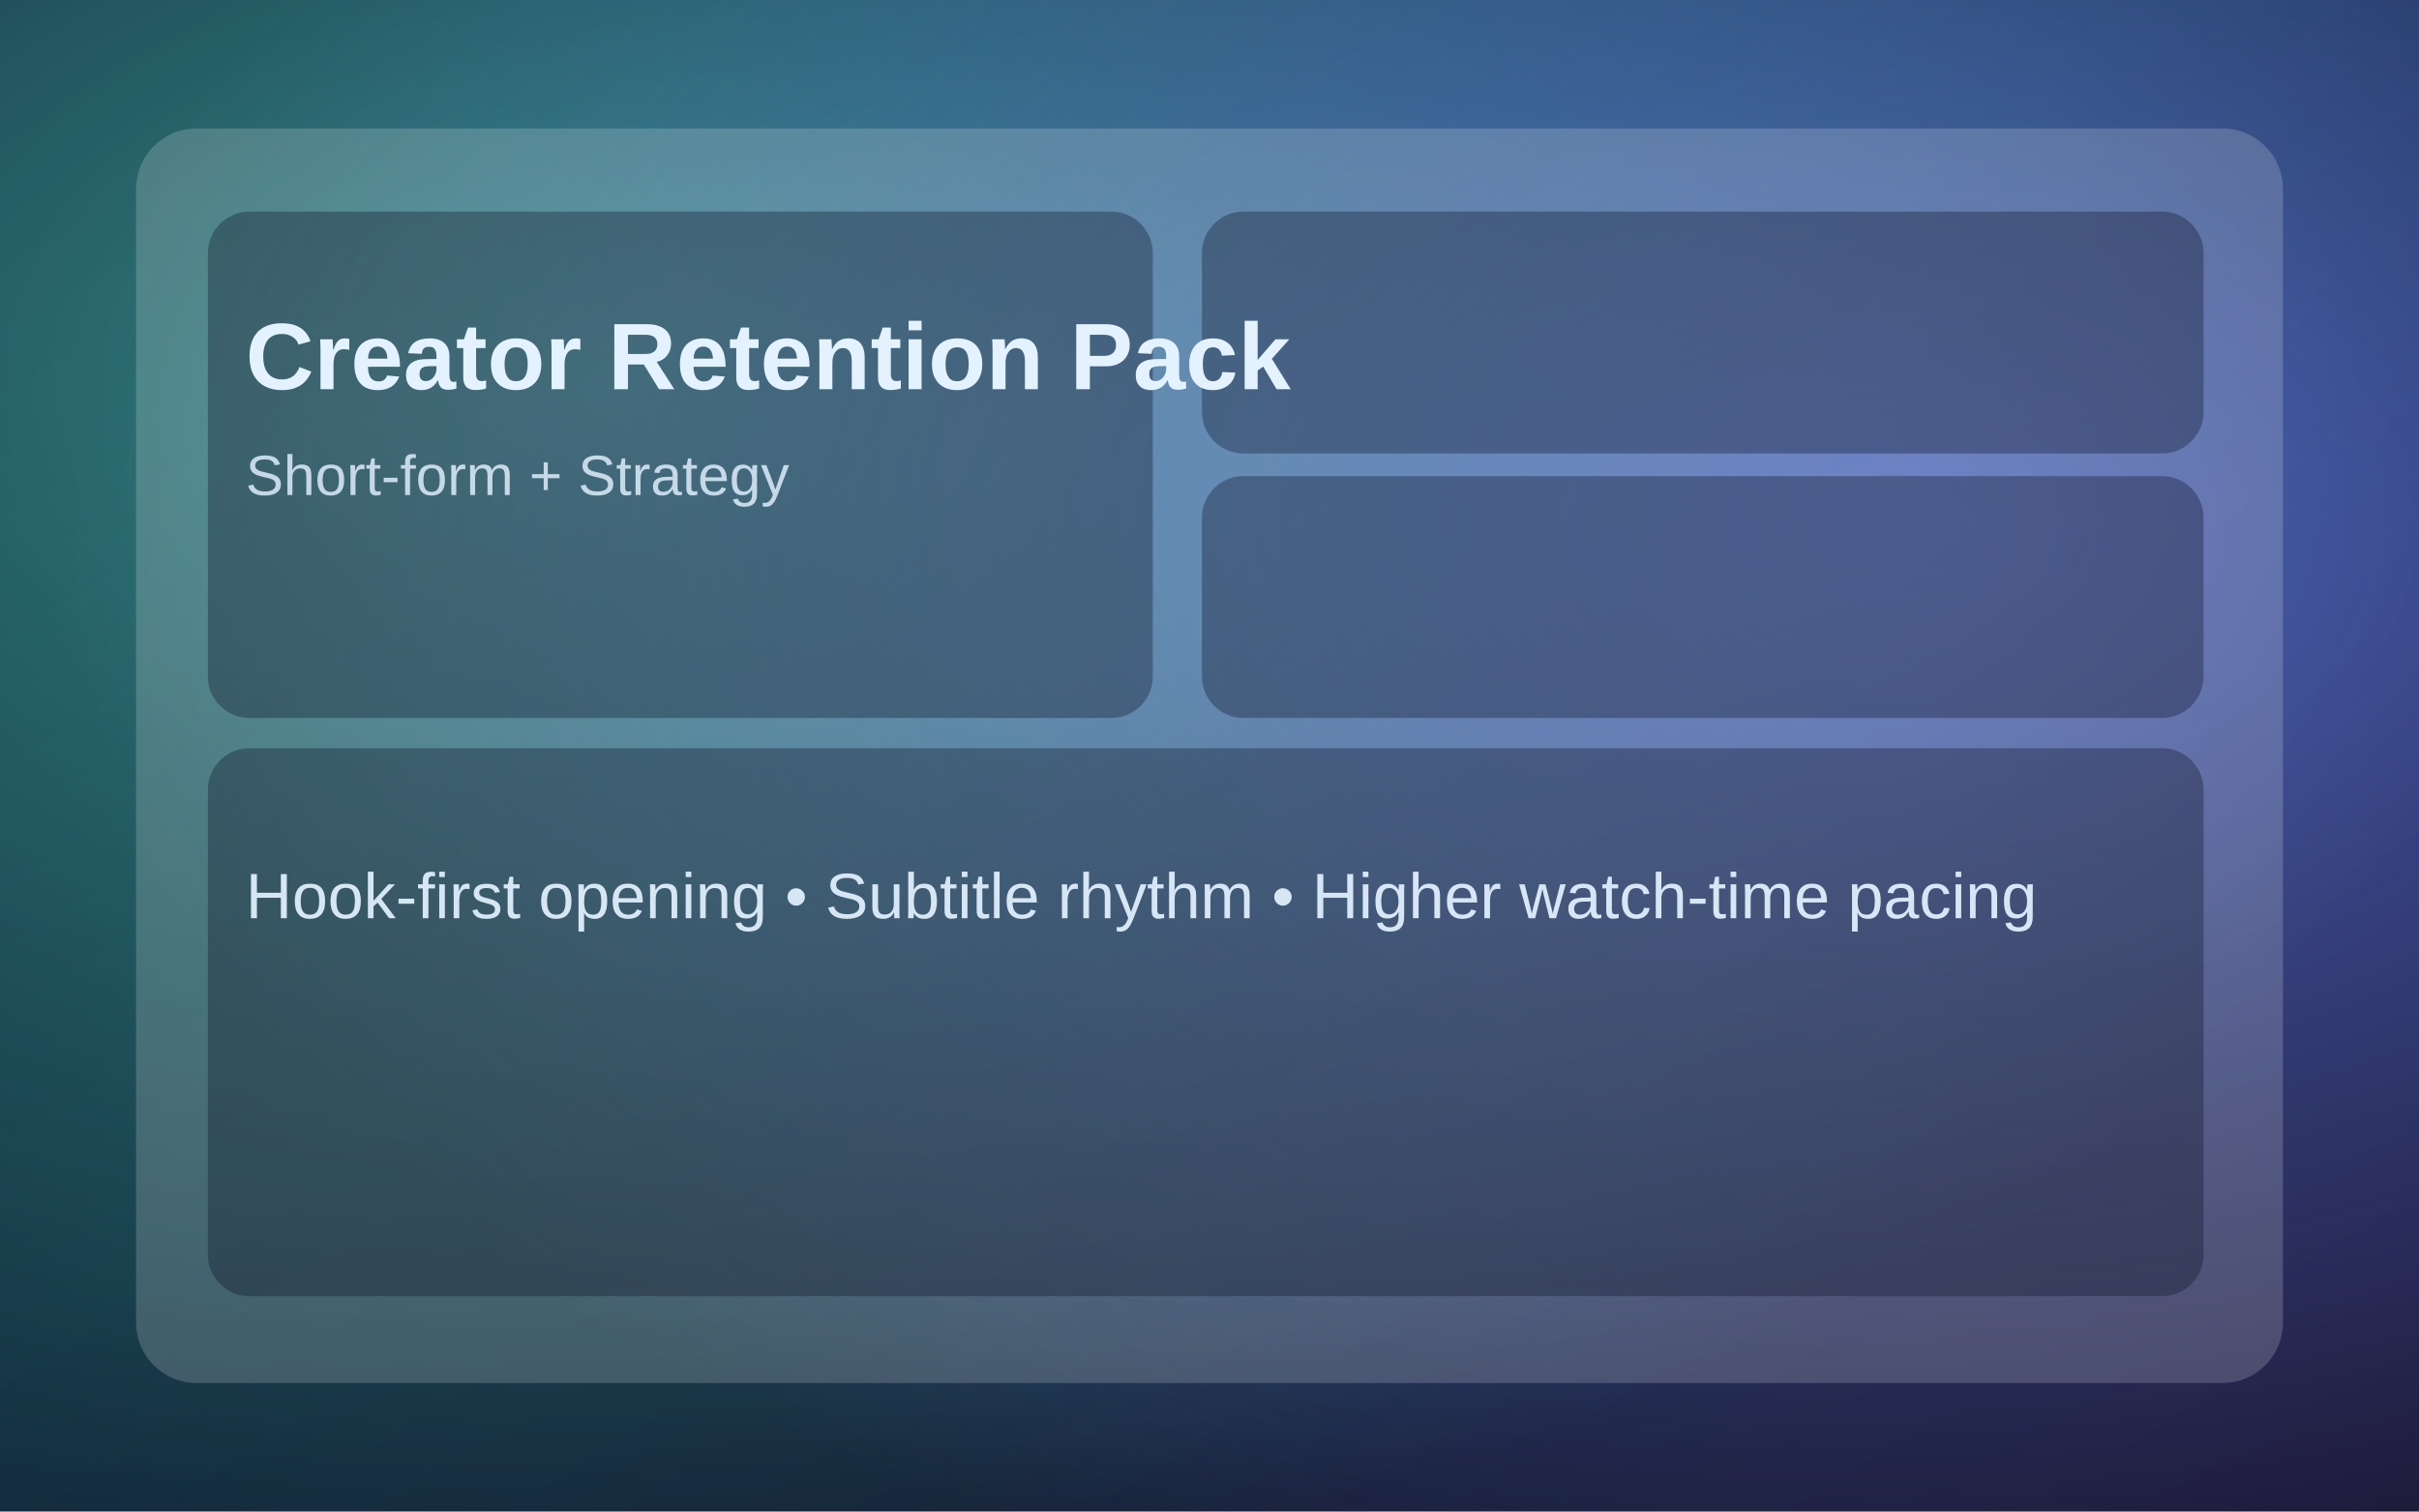
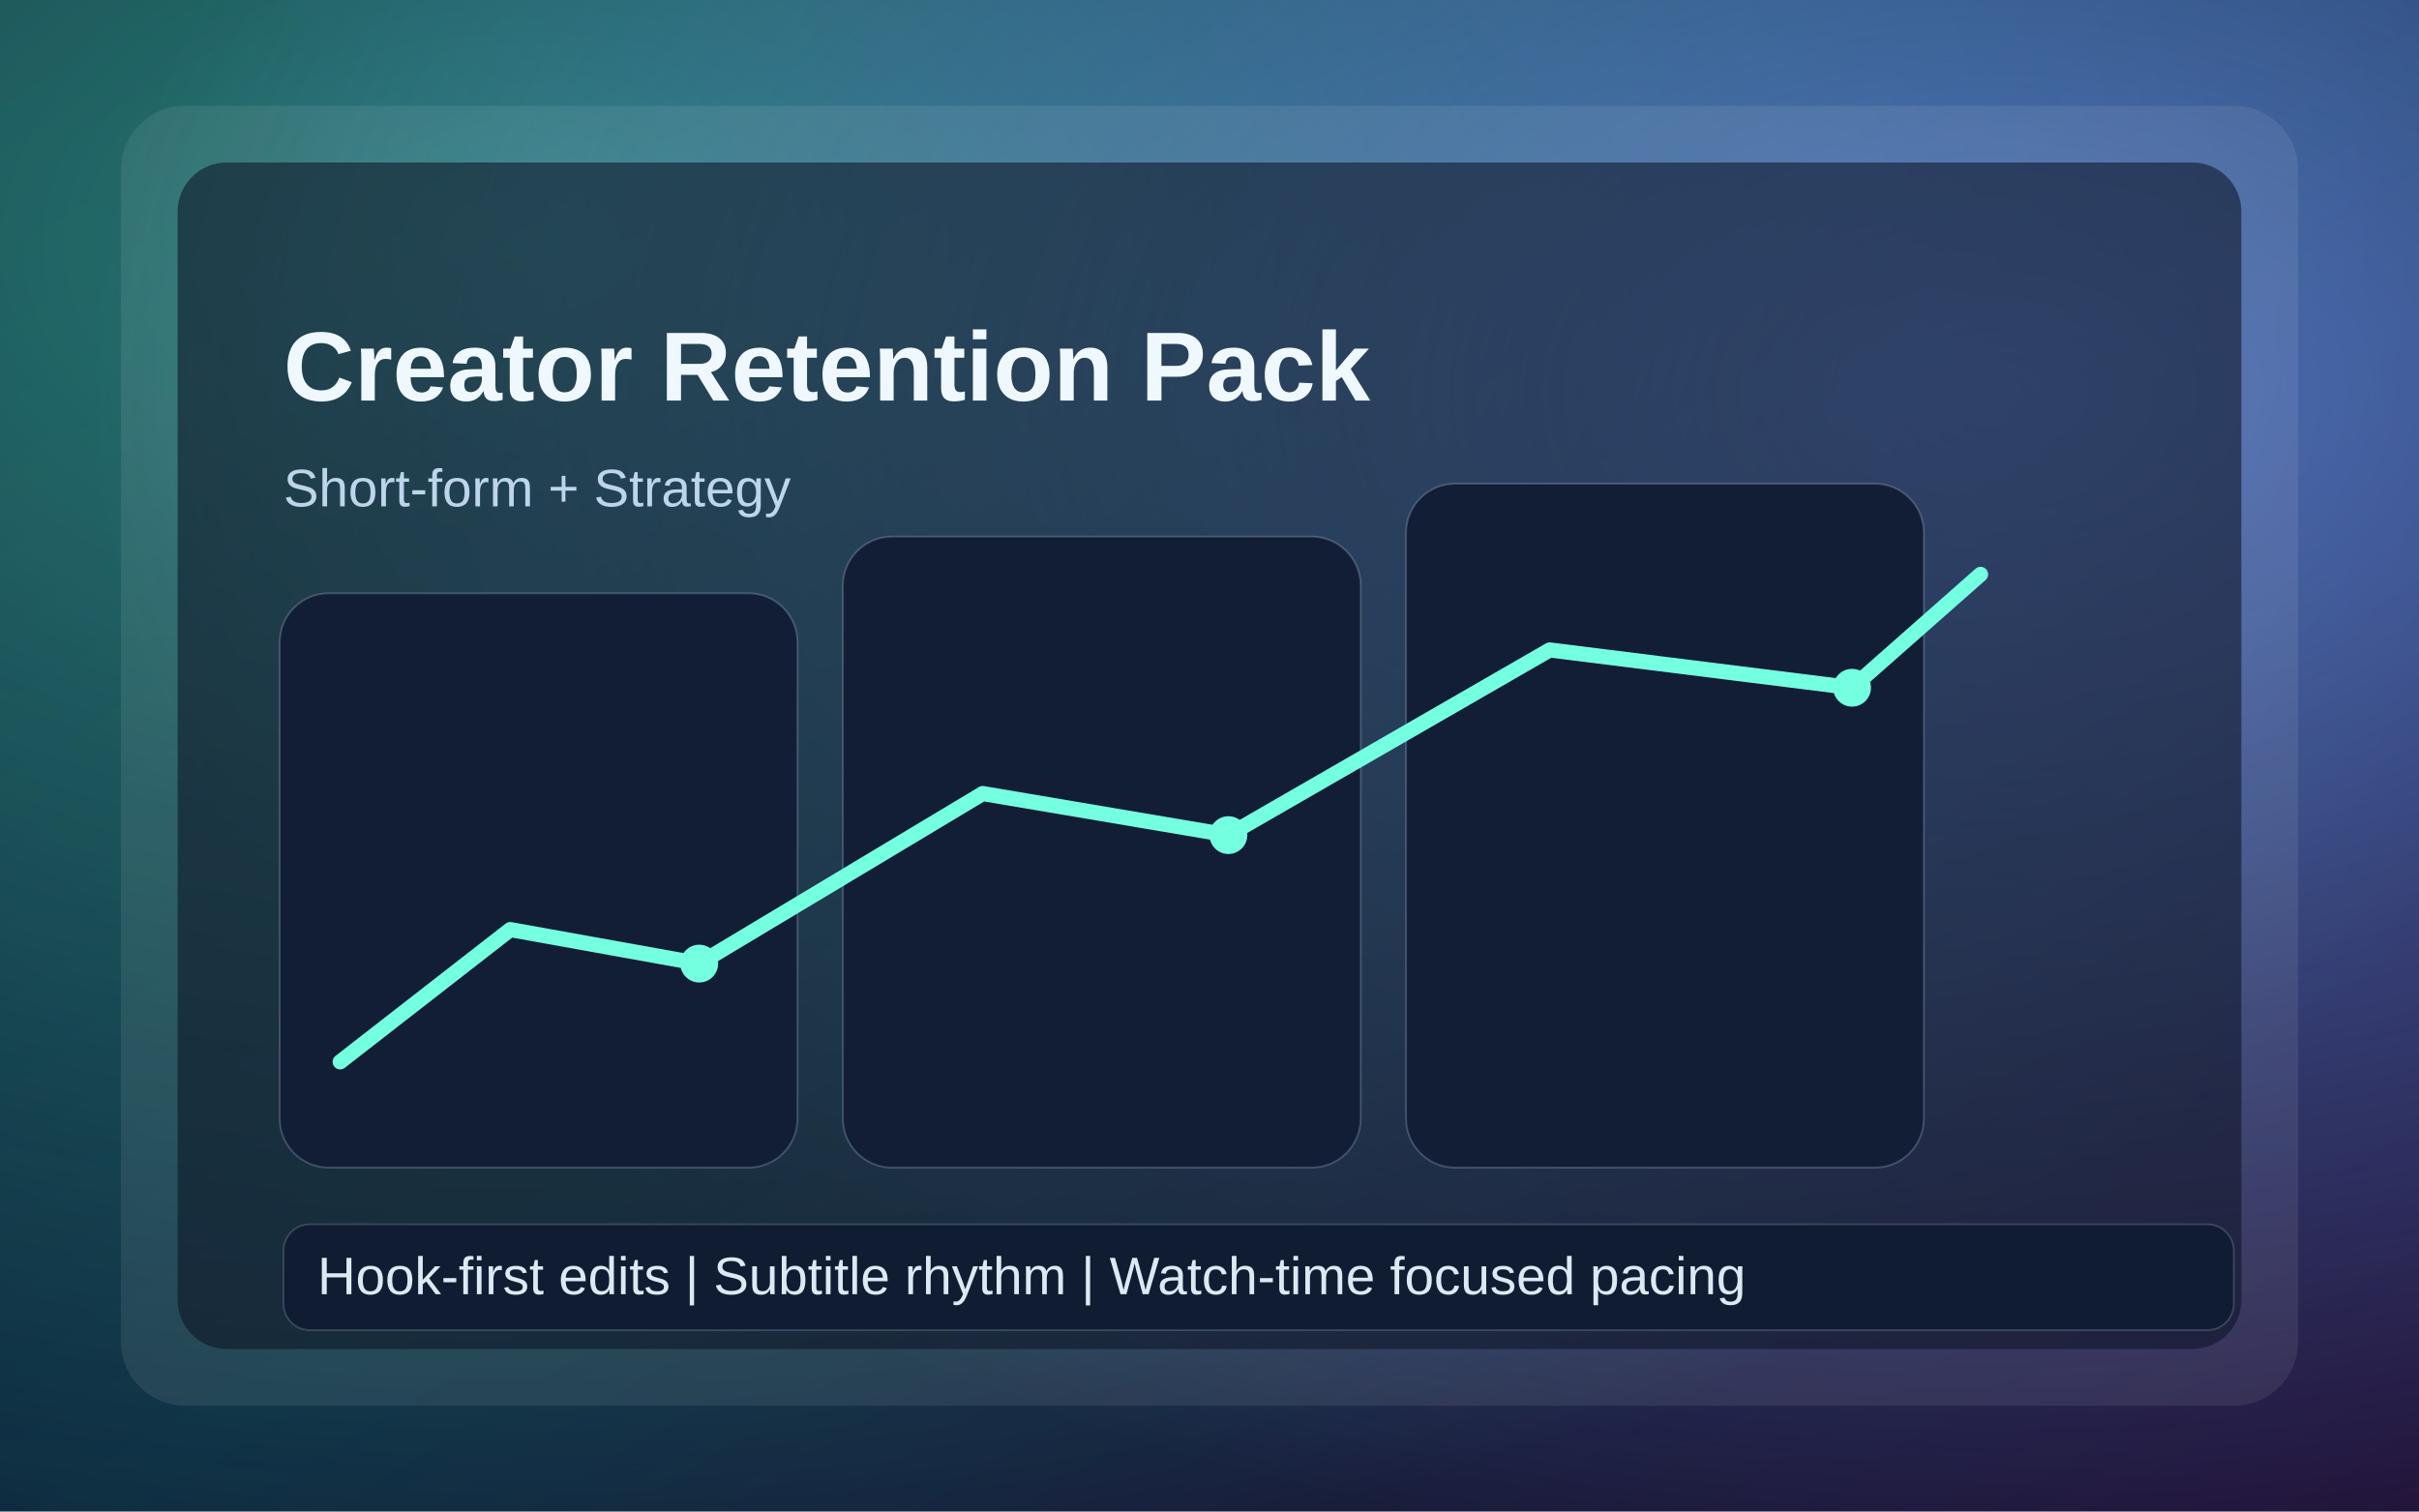
<svg xmlns="http://www.w3.org/2000/svg" viewBox="0 0 1280 800">
  <defs>
    <linearGradient id="bg2" x1="0" y1="0" x2="1" y2="1">
-       <stop offset="0%" stop-color="#0f1635" />
-       <stop offset="45%" stop-color="#122c3f" />
-       <stop offset="100%" stop-color="#1a1530" />
+       <stop offset="0%" stop-color="#08152b" />
+       <stop offset="52%" stop-color="#0d2a3f" />
+       <stop offset="100%" stop-color="#221238" />
    </linearGradient>
-     <radialGradient id="retGlowA" cx="0.25" cy="0.25" r="0.8">
-       <stop offset="0%" stop-color="#58ffd3" stop-opacity="0.45" />
-       <stop offset="100%" stop-color="#58ffd3" stop-opacity="0" />
+     <radialGradient id="ga" cx="0.22" cy="0.16" r="0.9">
+       <stop offset="0%" stop-color="#53ffd5" stop-opacity="0.42" />
+       <stop offset="100%" stop-color="#53ffd5" stop-opacity="0" />
    </radialGradient>
-     <radialGradient id="retGlowB" cx="0.78" cy="0.35" r="0.75">
-       <stop offset="0%" stop-color="#6f7dff" stop-opacity="0.6" />
-       <stop offset="100%" stop-color="#6f7dff" stop-opacity="0" />
+     <radialGradient id="gb" cx="0.82" cy="0.26" r="0.78">
+       <stop offset="0%" stop-color="#7691ff" stop-opacity="0.6" />
+       <stop offset="100%" stop-color="#7691ff" stop-opacity="0" />
    </radialGradient>
  </defs>
  <rect width="1280" height="800" fill="url(#bg2)" />
-   <rect width="1280" height="800" fill="url(#retGlowA)" />
-   <rect width="1280" height="800" fill="url(#retGlowB)" />
-   <g opacity="0.18">
-     <rect x="72" y="68" width="1136" height="664" rx="32" fill="#ffffff" />
-   </g>
-   <g opacity="0.34">
-     <rect x="110" y="112" width="500" height="268" rx="22" fill="#0d1125" />
-     <rect x="636" y="112" width="530" height="128" rx="22" fill="#0d1125" />
-     <rect x="636" y="252" width="530" height="128" rx="22" fill="#0d1125" />
-     <rect x="110" y="396" width="1056" height="290" rx="22" fill="#0d1125" />
-   </g>
-   <g fill="#e4f2ff">
-     <text x="130" y="206" font-size="50" font-family="Arial, Helvetica, sans-serif" font-weight="700">Creator Retention Pack</text>
-     <text x="130" y="262" font-size="30" font-family="Arial, Helvetica, sans-serif" opacity="0.82">Short-form + Strategy</text>
-     <text x="130" y="486" font-size="34" font-family="Arial, Helvetica, sans-serif" opacity="0.92">Hook-first opening • Subtitle rhythm • Higher watch-time pacing</text>
-   </g>
+   <rect width="1280" height="800" fill="url(#ga)" />
+   <rect width="1280" height="800" fill="url(#gb)" />
+   <rect x="64" y="56" width="1152" height="688" rx="34" fill="#ffffff" fill-opacity="0.08" />
+   <rect x="94" y="86" width="1092" height="628" rx="26" fill="#0b1325" fill-opacity="0.56" />
+   <text x="150" y="212" fill="#eff8ff" font-family="Arial, Helvetica, sans-serif" font-size="52" font-weight="700">
+     Creator Retention Pack
+   </text>
+   <text x="150" y="268" fill="#d2e8ff" font-family="Arial, Helvetica, sans-serif" font-size="28" opacity="0.88">
+     Short-form + Strategy
+   </text>
+   <rect x="148" y="314" width="274" height="304" rx="26" fill="#121e35" stroke="#d3ebff" stroke-opacity="0.22" />
+   <rect x="446" y="284" width="274" height="334" rx="26" fill="#121e35" stroke="#d3ebff" stroke-opacity="0.22" />
+   <rect x="744" y="256" width="274" height="362" rx="26" fill="#121e35" stroke="#d3ebff" stroke-opacity="0.22" />
+   <polyline points="180,562 270,492 370,510 520,420 650,442 820,344 980,364 1048,304" fill="none" stroke="#74ffe0" stroke-width="8" stroke-linecap="round" stroke-linejoin="round" />
+   <circle cx="370" cy="510" r="10" fill="#74ffe0" />
+   <circle cx="650" cy="442" r="10" fill="#74ffe0" />
+   <circle cx="980" cy="364" r="10" fill="#74ffe0" />
+   <rect x="150" y="648" width="1032" height="56" rx="14" fill="#0f1c32" stroke="#d3ebff" stroke-opacity="0.18" />
+   <text x="168" y="685" fill="#e9f5ff" font-family="Arial, Helvetica, sans-serif" font-size="28" opacity="0.94">
+     Hook-first edits   |   Subtitle rhythm   |   Watch-time focused pacing
+   </text>
</svg>
